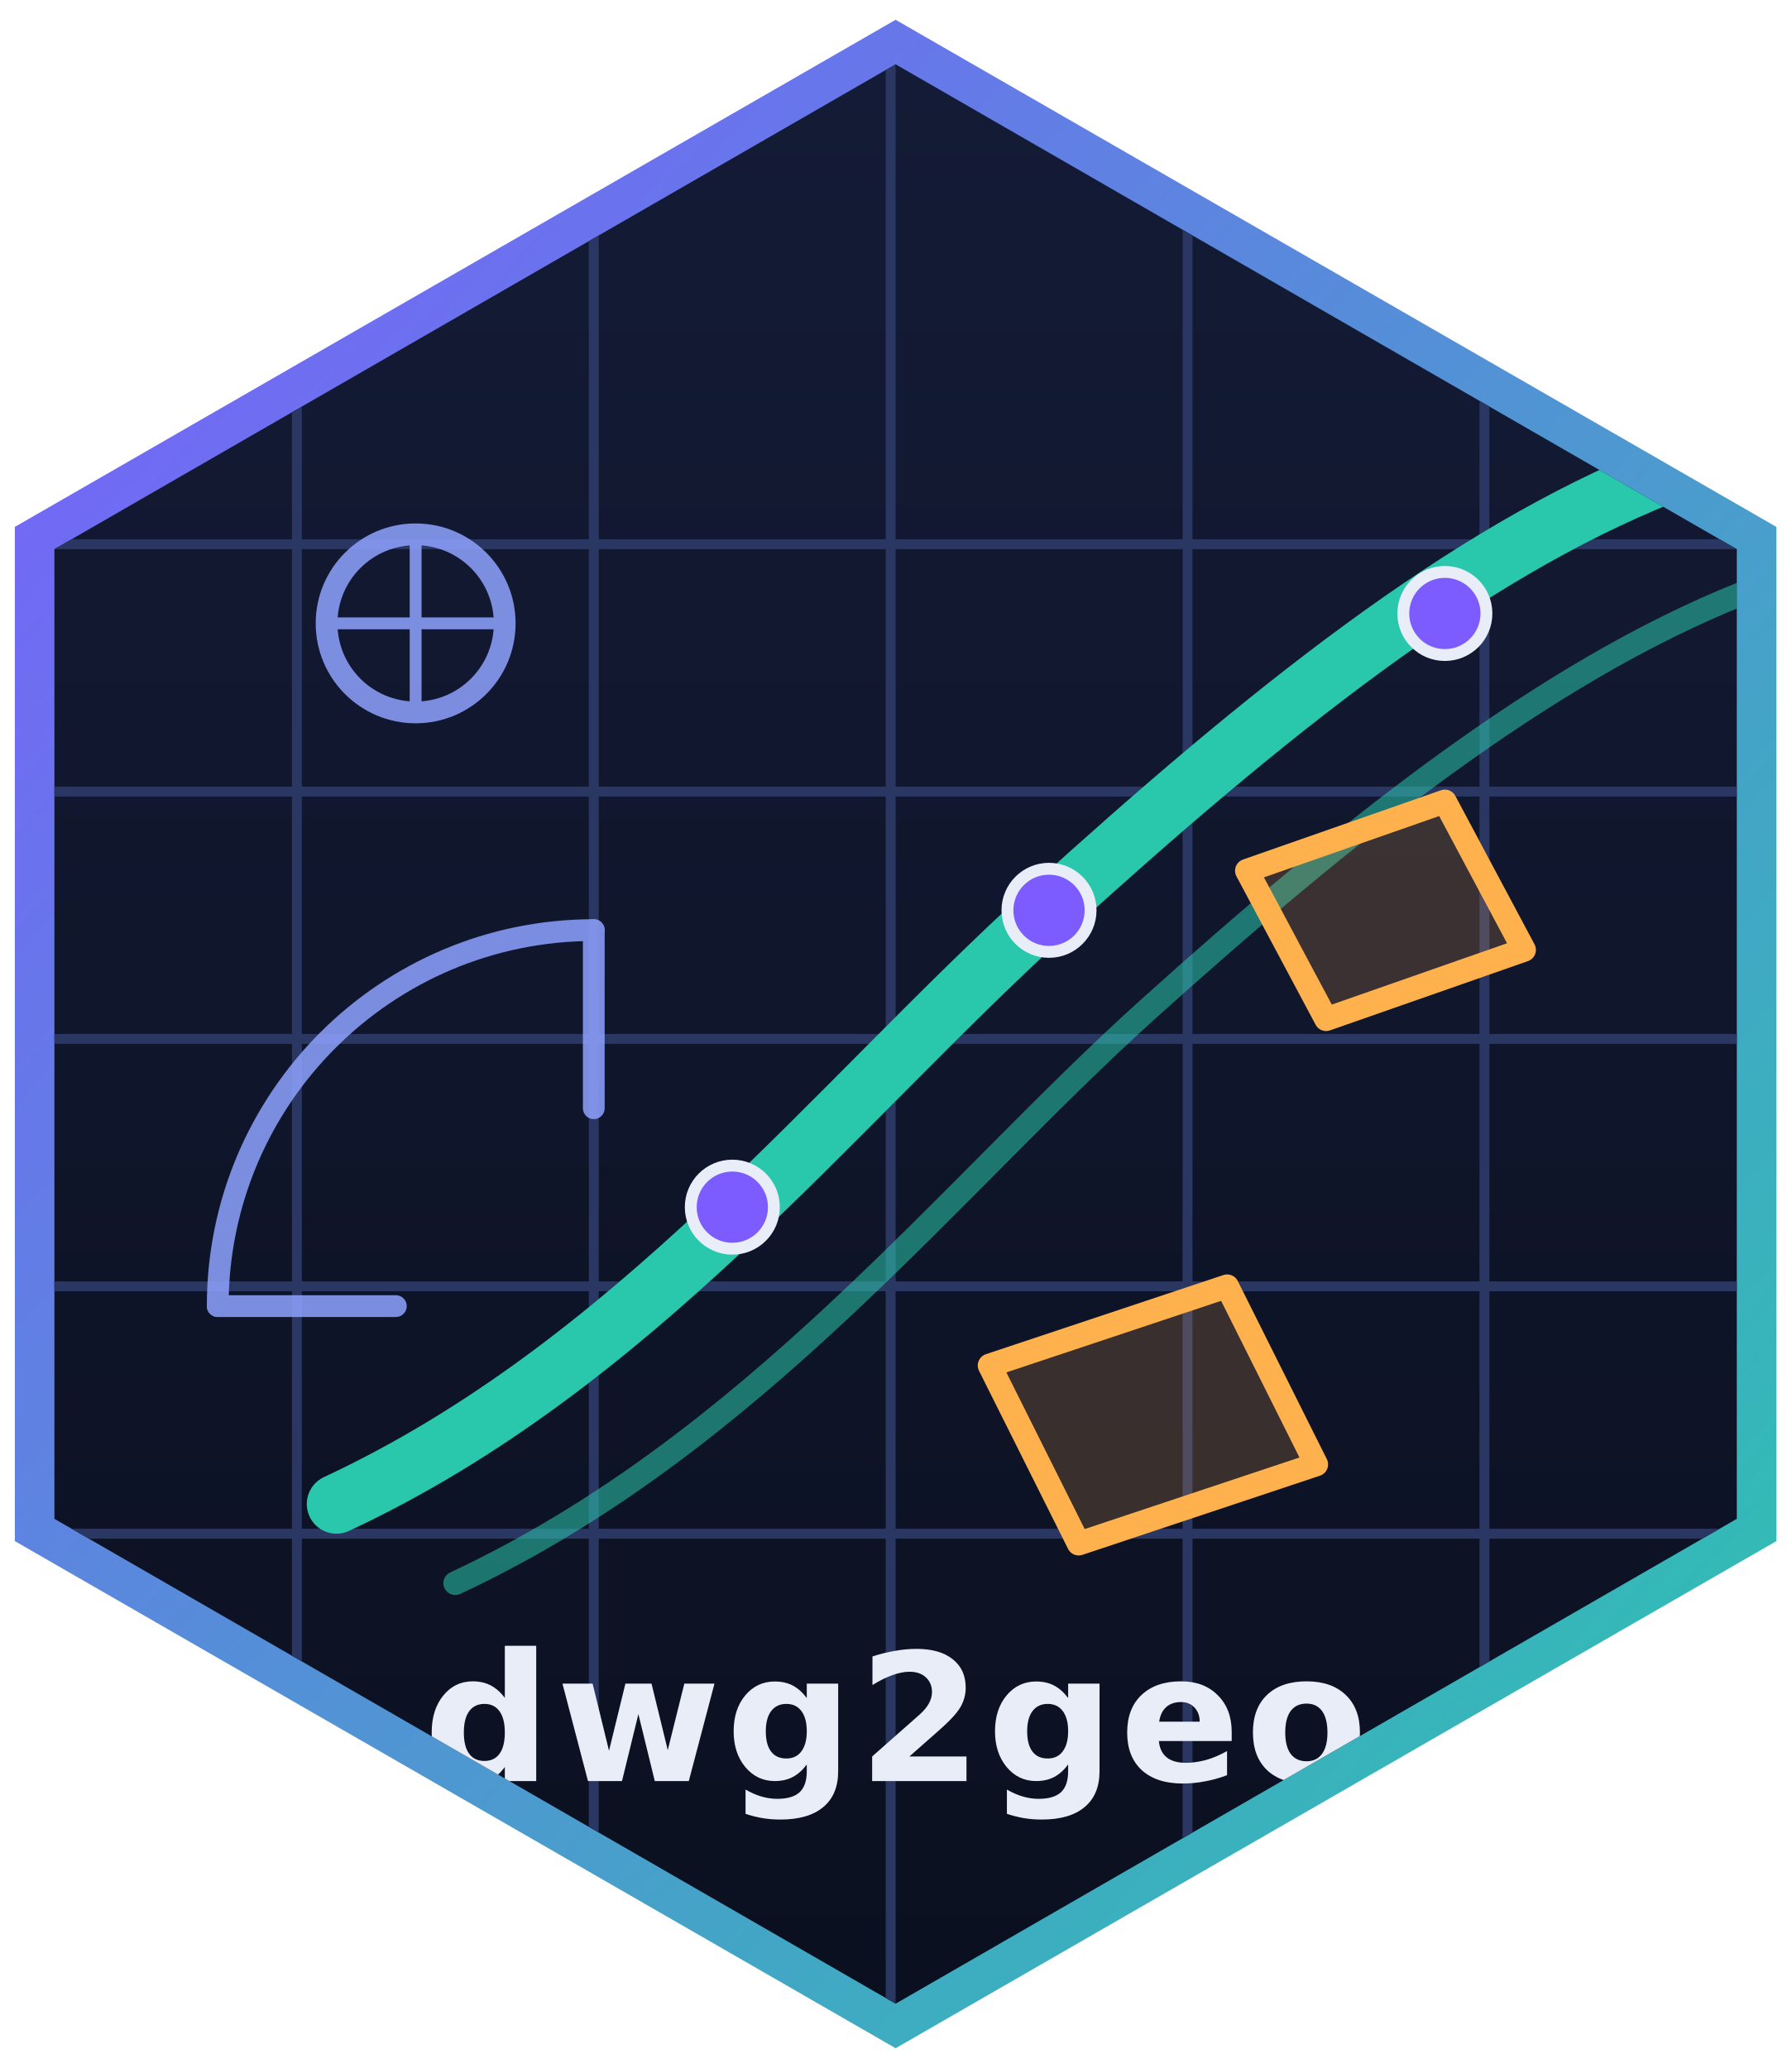
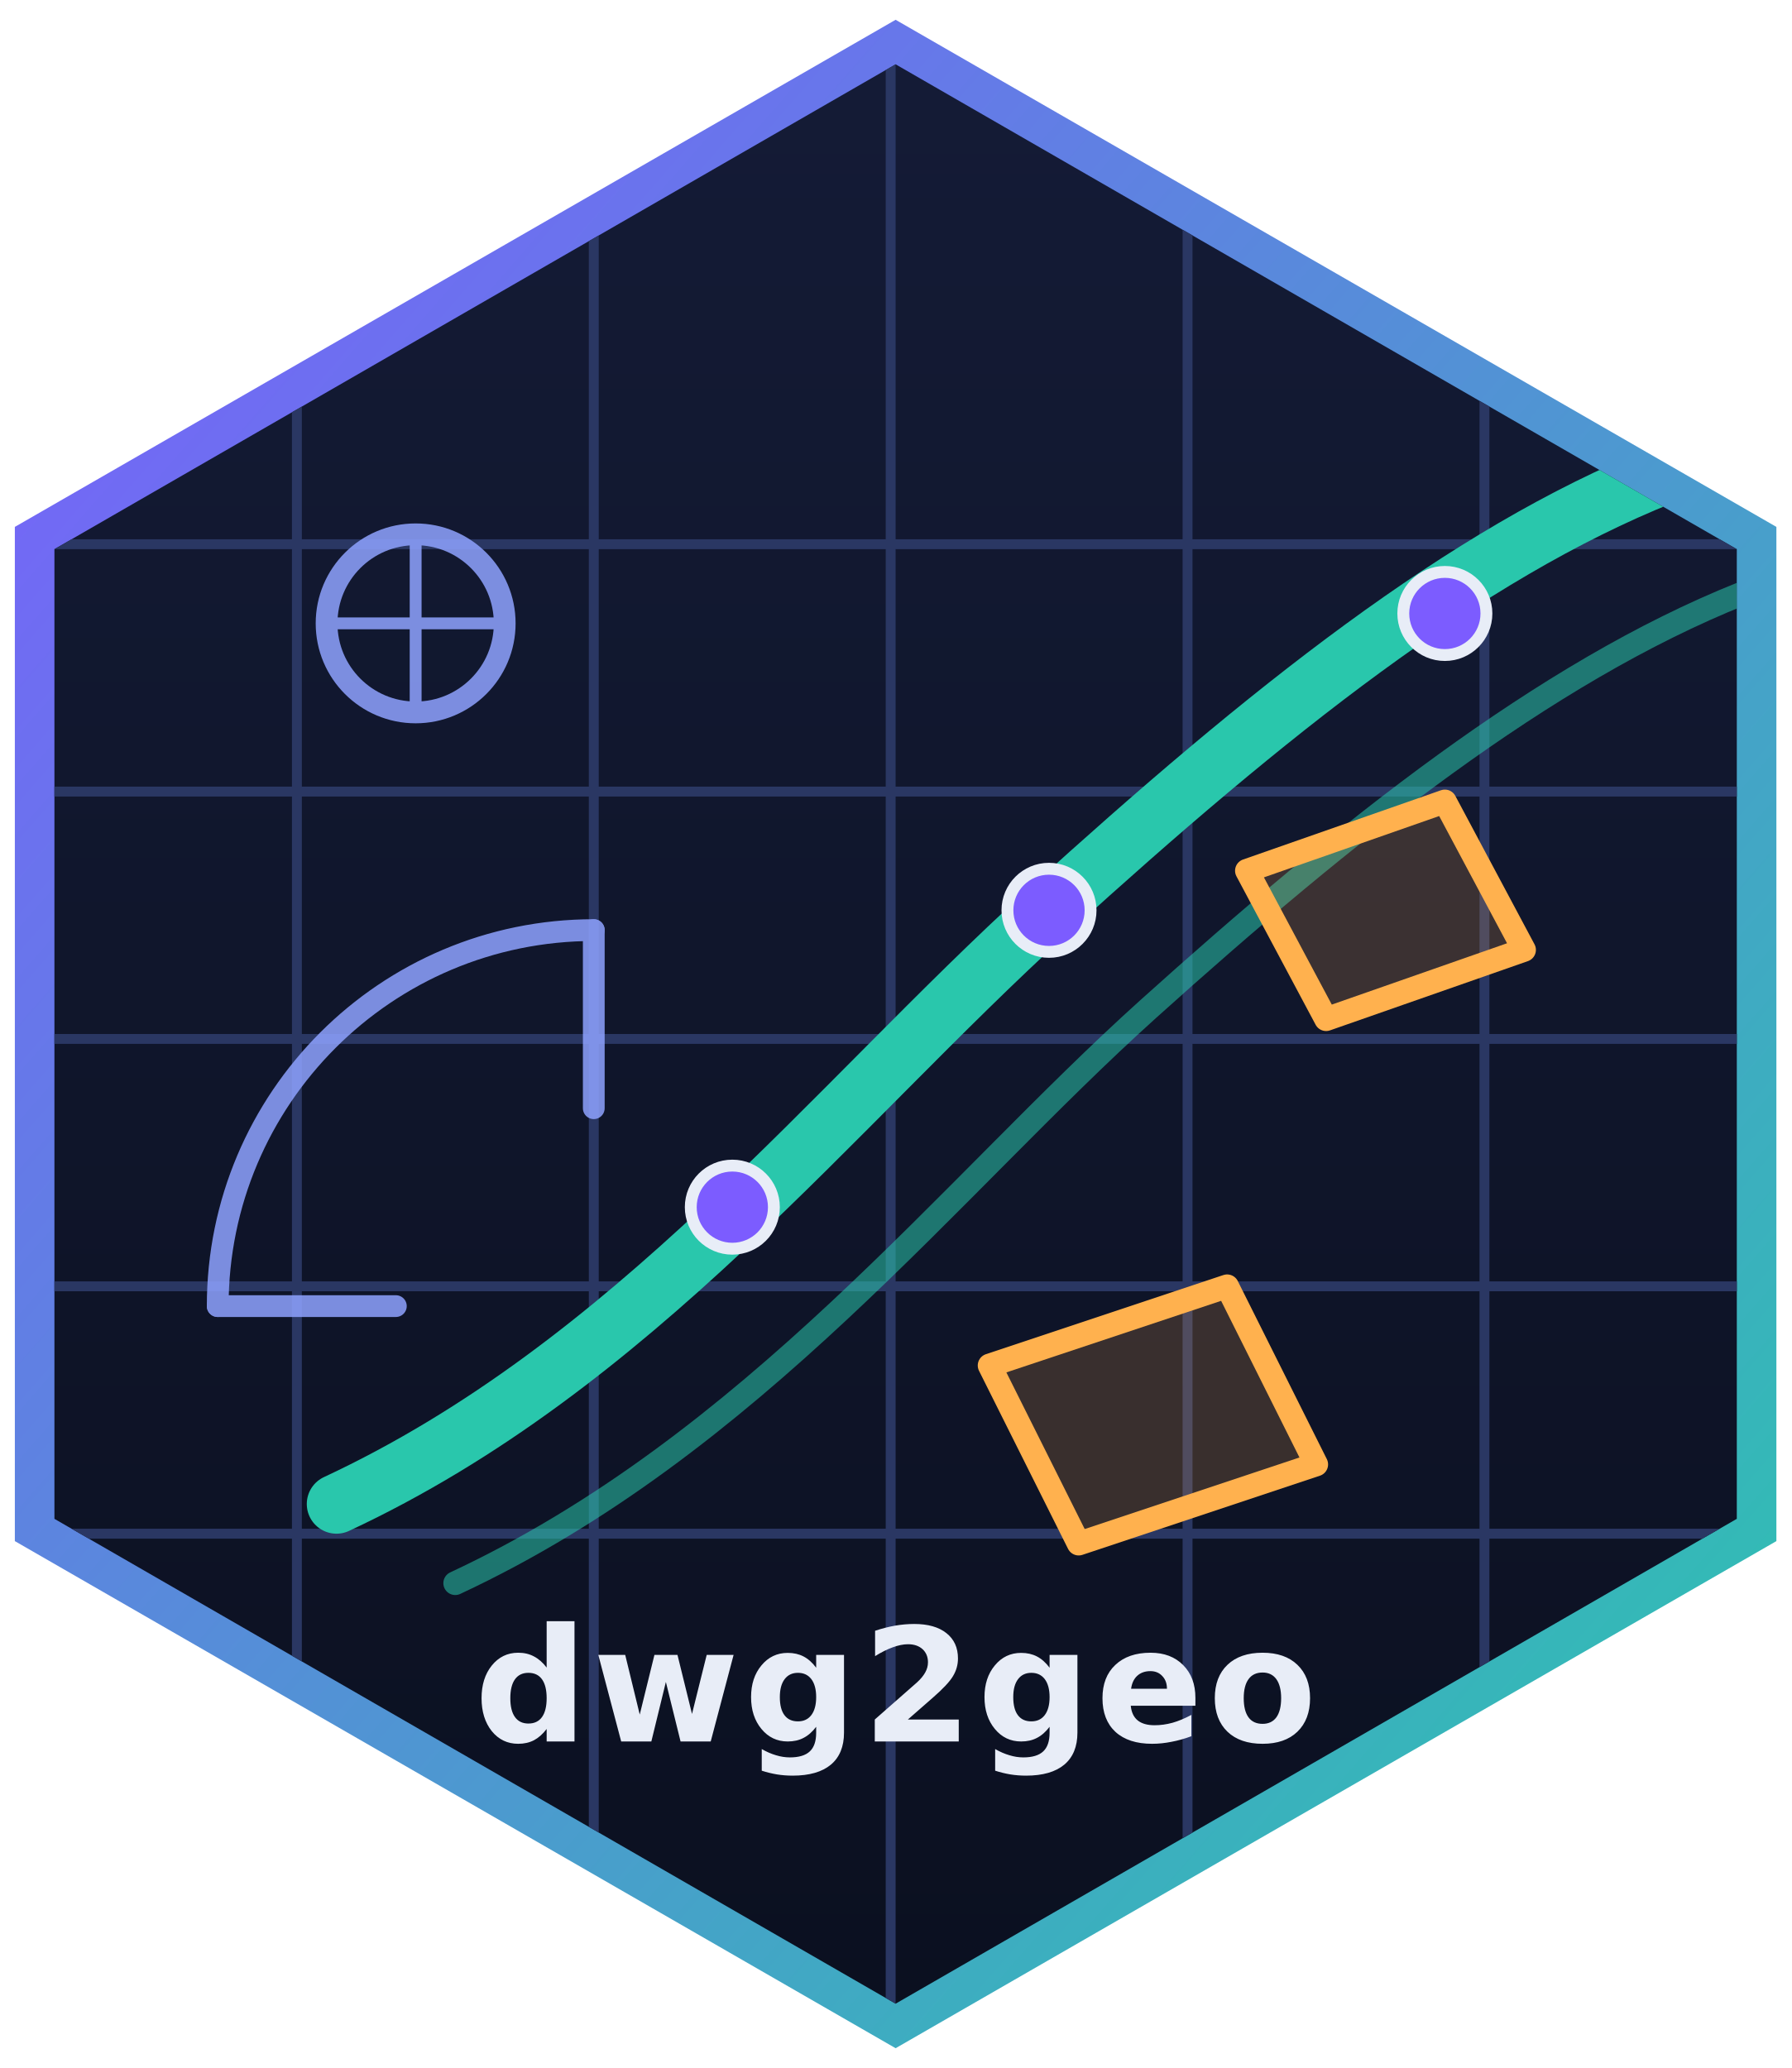
<svg xmlns="http://www.w3.org/2000/svg" viewBox="0 0 181 209" width="181" height="209">
  <defs>
    <linearGradient id="rim" x1="0" y1="0" x2="1" y2="1">
      <stop offset="0" stop-color="#7c5cff" />
      <stop offset="1" stop-color="#29c7ac" />
    </linearGradient>
    <linearGradient id="sky" x1="0" y1="0" x2="0" y2="1">
      <stop offset="0" stop-color="#141b36" />
      <stop offset="1" stop-color="#0b1020" />
    </linearGradient>
    <clipPath id="hexclip">
      <polygon points="90.5,6.5 175.5,55.5 175.5,153.5 90.5,202.5 5.5,153.5 5.5,55.5" />
    </clipPath>
  </defs>
  <polygon points="90.5,2 179.5,53.25 179.5,155.75 90.5,207 1.5,155.75 1.5,53.25" fill="url(#rim)" />
  <polygon points="90.5,6.5 175.5,55.5 175.5,153.5 90.5,202.5 5.5,153.5 5.5,55.5" fill="url(#sky)" />
  <g clip-path="url(#hexclip)">
    <g stroke="#2a3763" stroke-width="1">
      <path d="M5 55 H176 M5 80 H176 M5 105 H176 M5 130 H176 M5 155 H176" />
      <path d="M30 6 V203 M60 6 V203 M90 6 V203 M120 6 V203 M150 6 V203" />
    </g>
    <g fill="none" stroke="#8ea2ff" stroke-width="2.2" stroke-linecap="round" opacity="0.85">
      <path d="M22 132 A38 38 0 0 1 60 94" />
      <path d="M22 132 h18 M60 94 v18" />
      <circle cx="42" cy="63" r="9" />
      <path d="M33 63 h18 M42 54 v18" stroke-width="1.2" />
    </g>
    <g fill="none" stroke-linecap="round" stroke-linejoin="round">
      <path d="M34 152 C 64 138, 84 112, 106 92 S 148 56, 168 48" stroke="#29c7ac" stroke-width="6" />
      <path d="M46 160 C 76 146, 96 120, 116 102 S 156 68, 176 60" stroke="#29c7ac" stroke-width="2.4" opacity="0.55" />
      <path d="M100 138 l24 -8 9 18 -24 8 z" stroke="#ffb14e" stroke-width="2.4" fill="#ffb14e" fill-opacity="0.18" />
      <path d="M126 88 l20 -7 8 15 -20 7 z" stroke="#ffb14e" stroke-width="2.4" fill="#ffb14e" fill-opacity="0.18" />
    </g>
    <g fill="#7c5cff" stroke="#e8edf7" stroke-width="1.2">
      <circle cx="106" cy="92" r="4.2" />
      <circle cx="74" cy="122" r="4.2" />
      <circle cx="146" cy="62" r="4.2" />
    </g>
-     <text x="90.5" y="180" text-anchor="middle" font-family="Verdana, DejaVu Sans, sans-serif" font-size="18" font-weight="bold" fill="#e8edf7" letter-spacing="0.5">dwg2geo</text>
  </g>
+   <text x="90.5" y="176" text-anchor="middle" font-family="Verdana, DejaVu Sans, sans-serif" font-size="16" font-weight="bold" fill="#e8edf7" letter-spacing="0.5">dwg2geo</text>
</svg>
